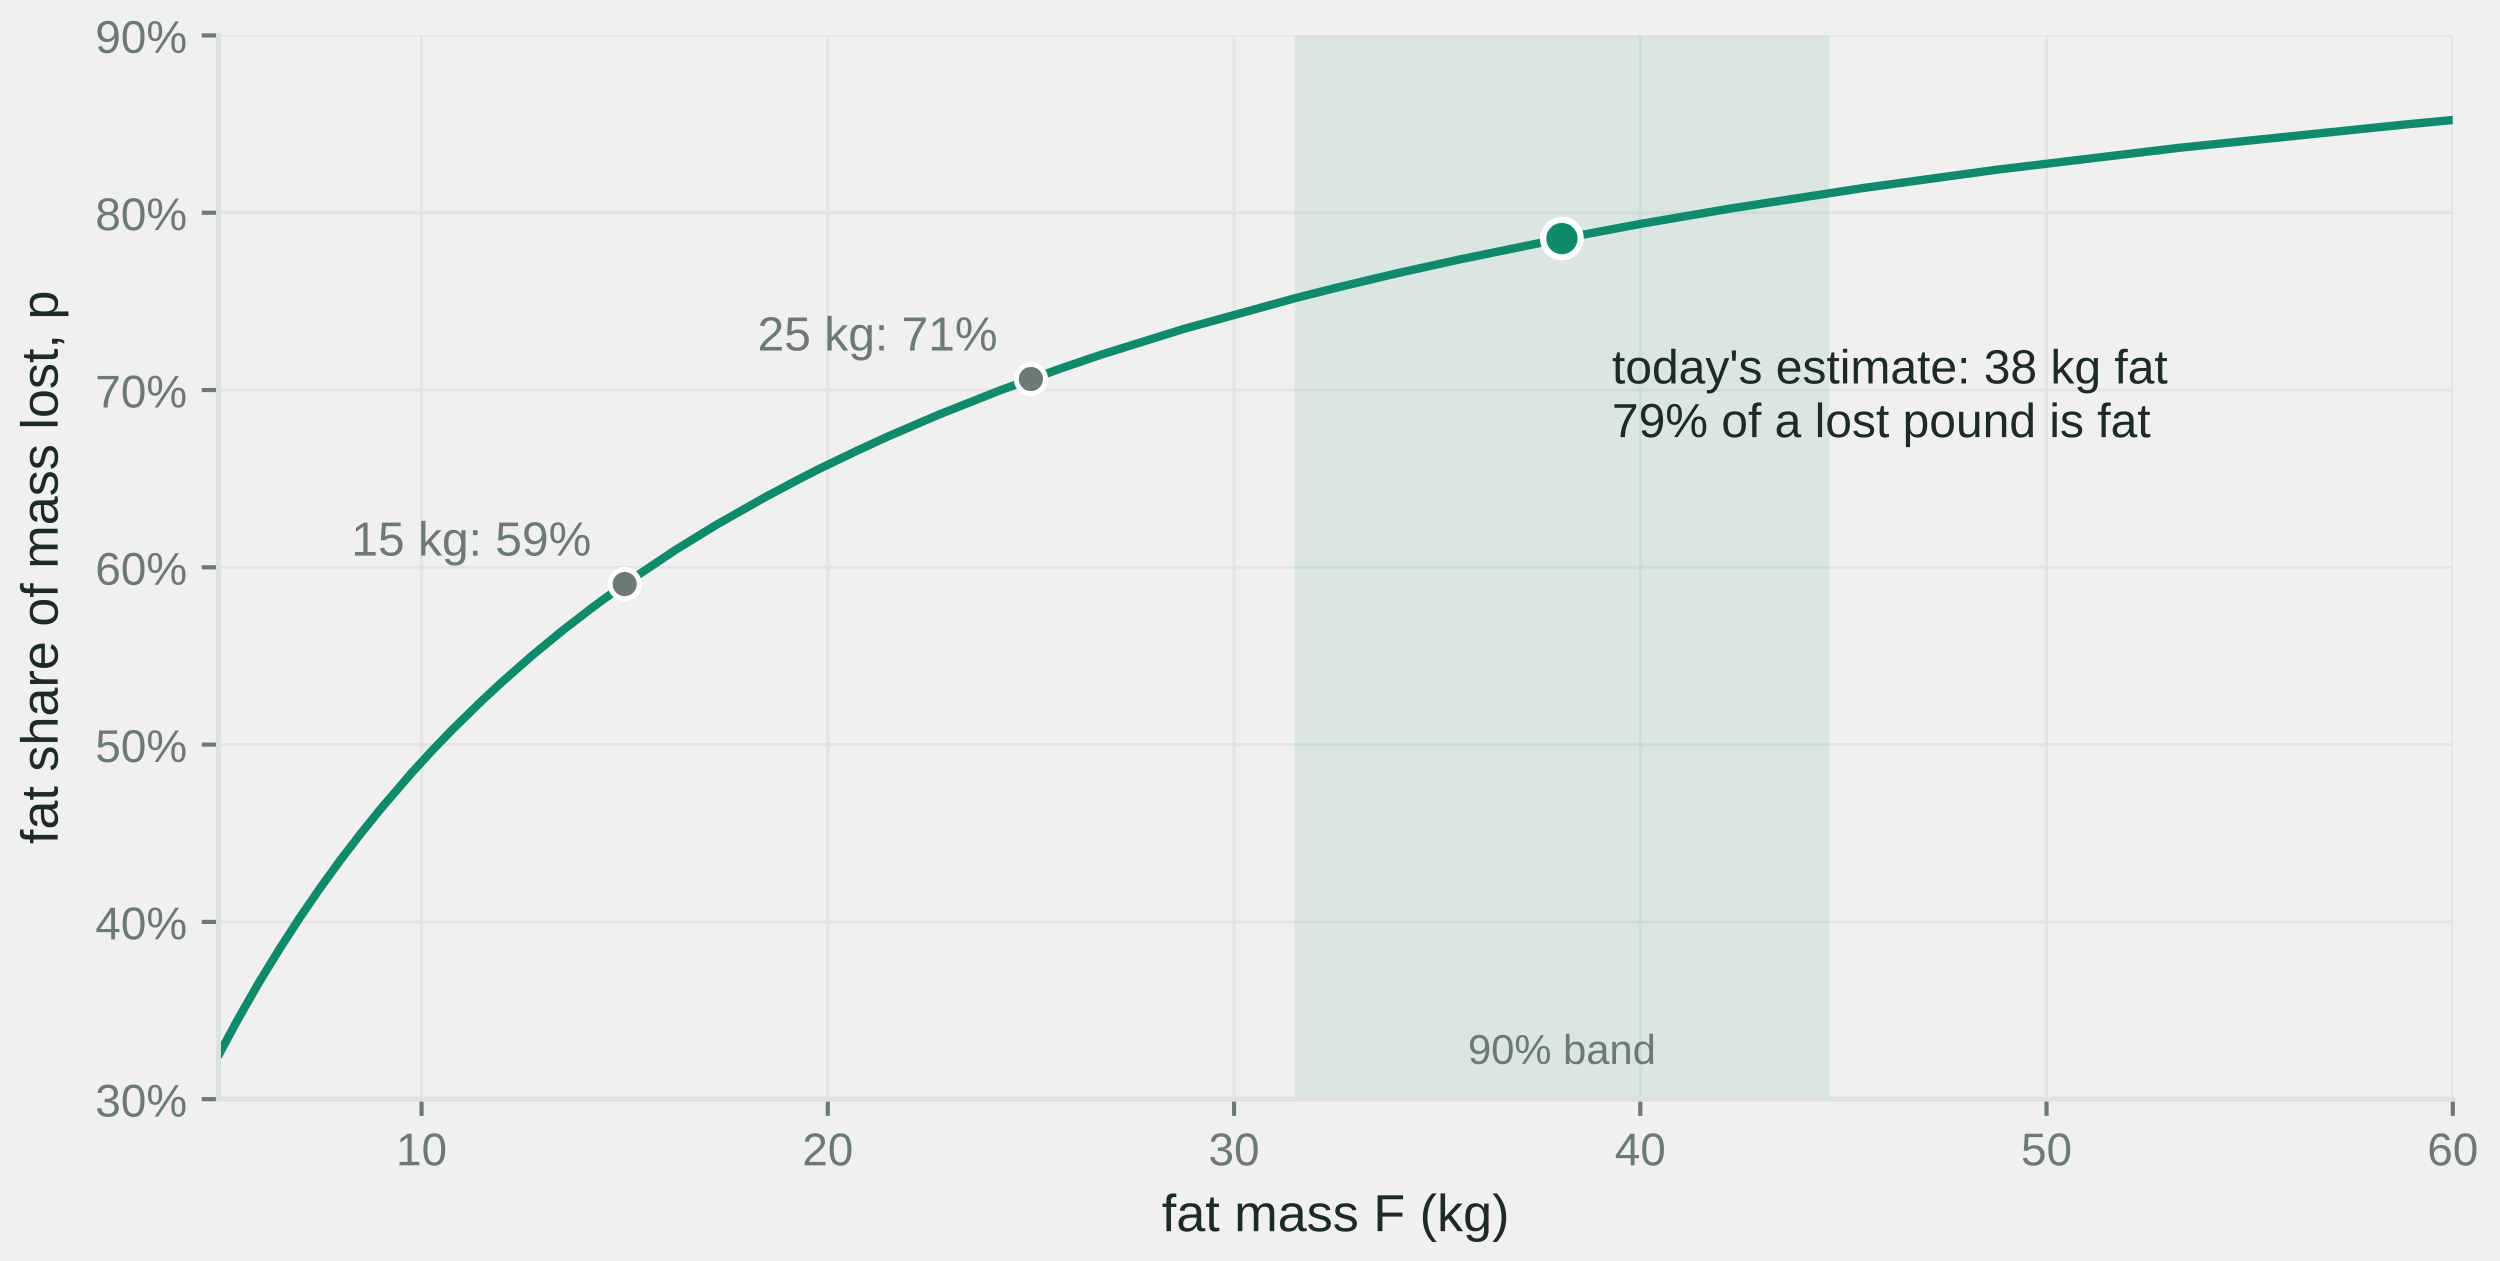
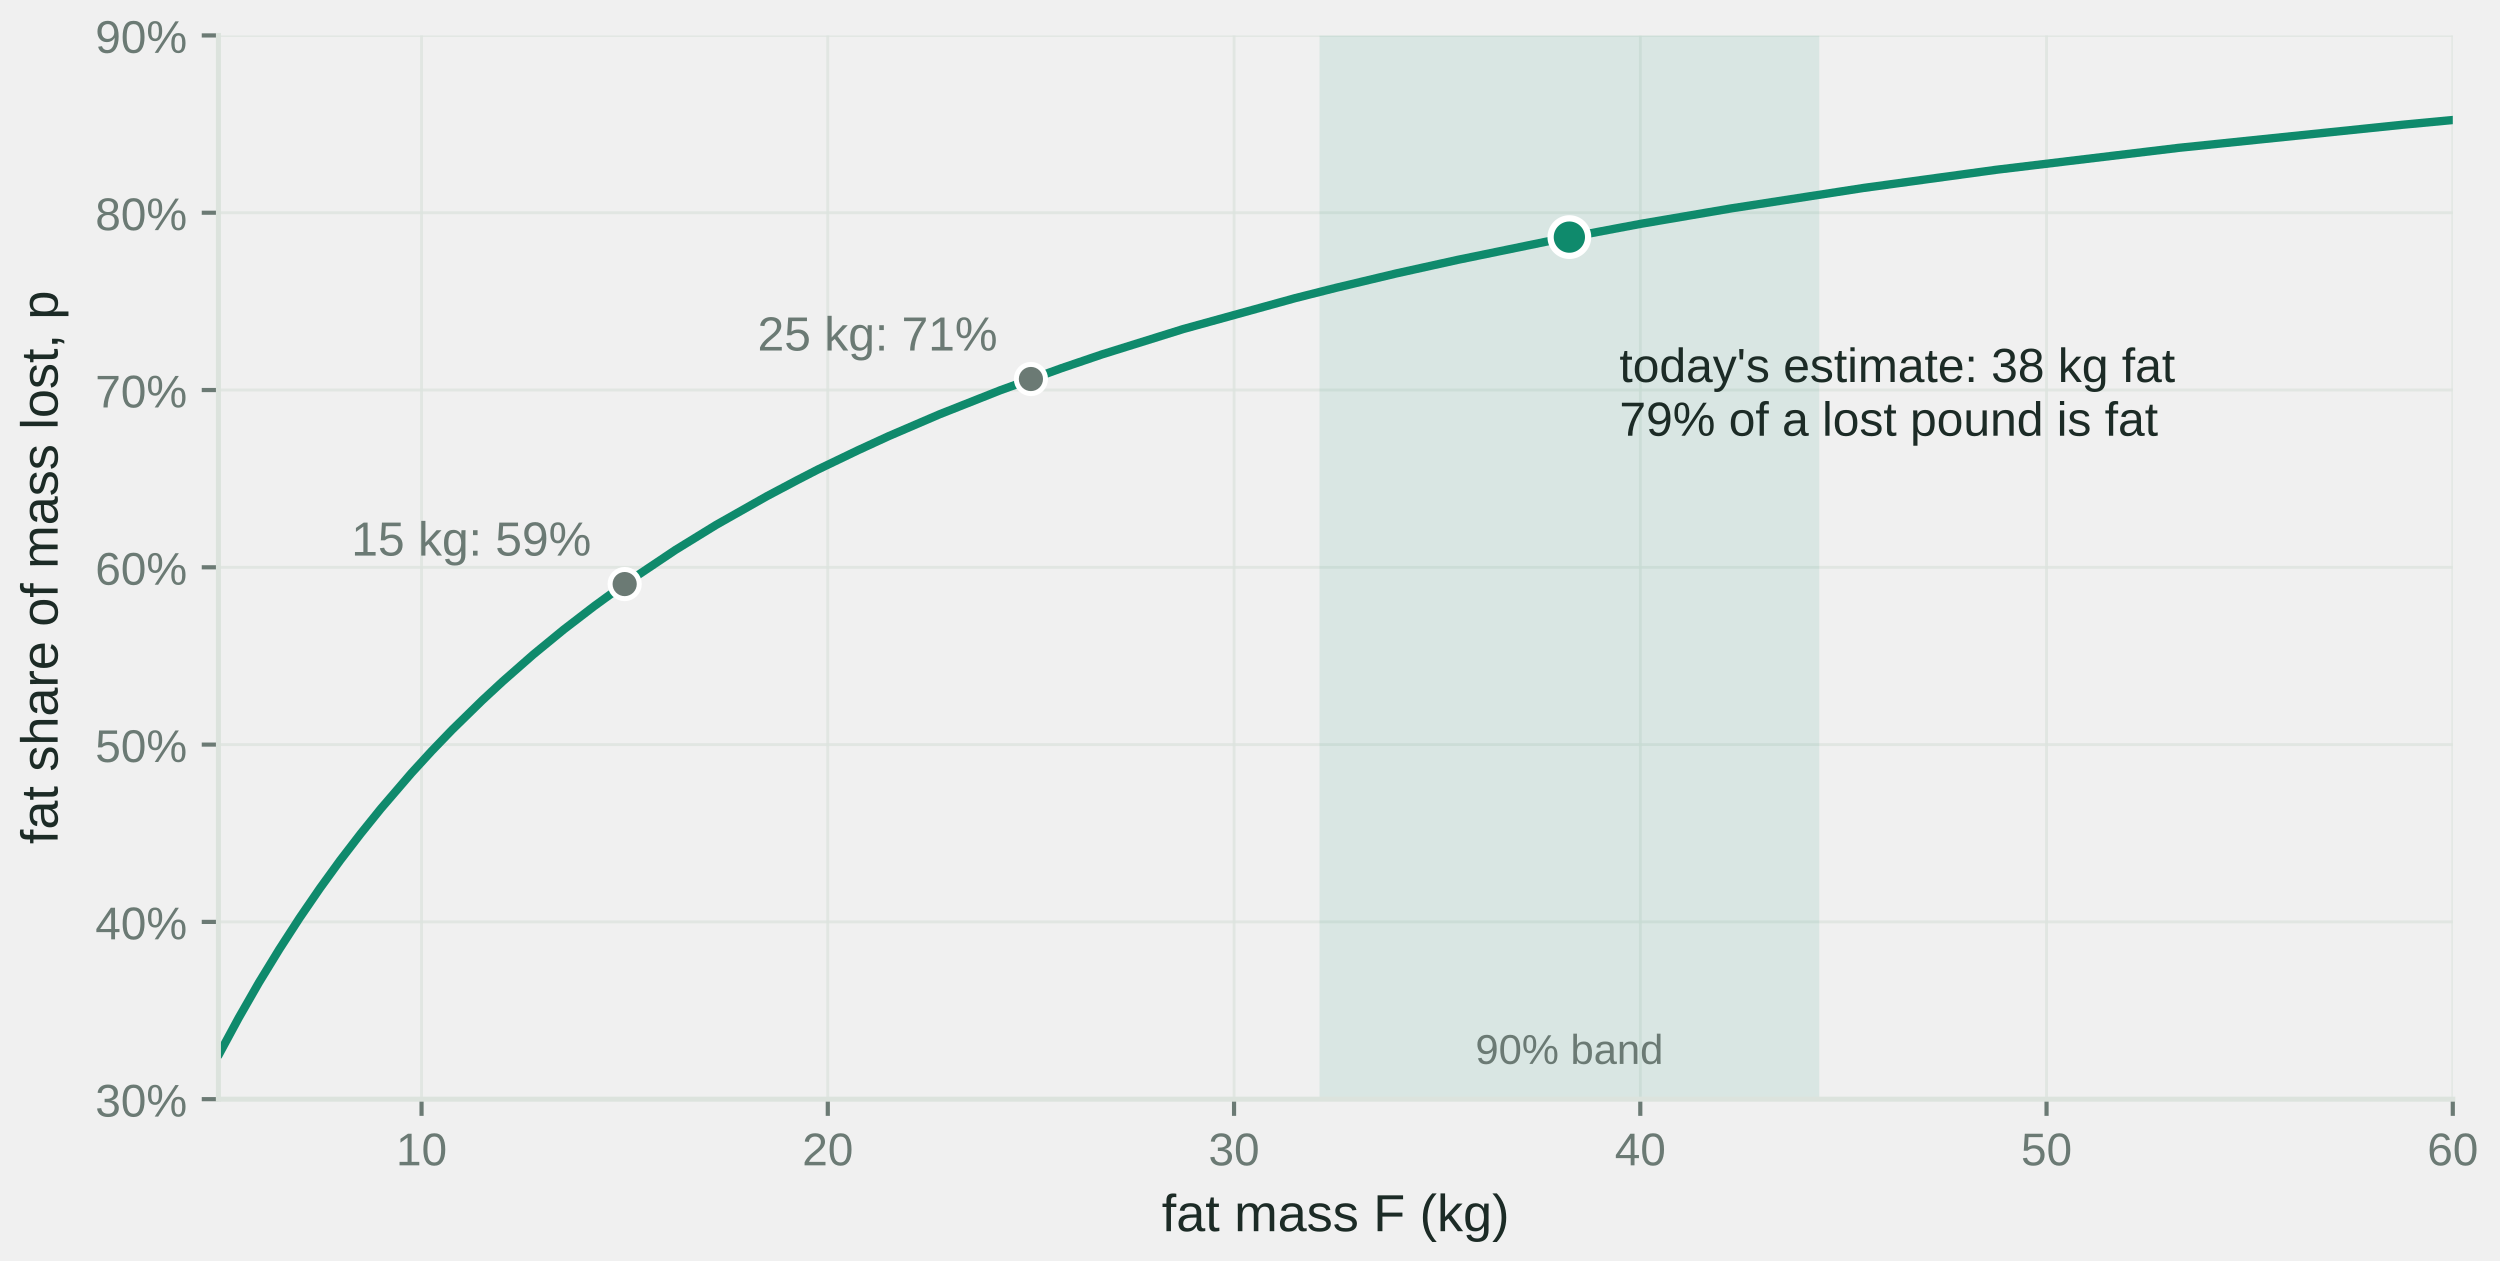
<svg xmlns="http://www.w3.org/2000/svg" xmlns:xlink="http://www.w3.org/1999/xlink" width="599.366pt" height="302.087pt" viewBox="0 0 599.366 302.087" version="1.1">
  <defs>
    <style type="text/css">*{stroke-linejoin: round; stroke-linecap: butt}</style>
  </defs>
  <g id="figure_1">
    <g id="patch_1">
      <path d="M -0 302.087  L 599.366 302.087  L 599.366 0  L -0 0  L -0 302.087  z " style="fill: none" />
    </g>
    <g id="axes_1">
      <g id="patch_2">
        <path d="M 52.367 263.523  L 588.047 263.523  L 588.047 8.499  L 52.367 8.499  L 52.367 263.523  z " style="fill: none" />
      </g>
      <g id="matplotlib.axis_1">
        <g id="xtick_1">
          <g id="line2d_1">
-             <path d="M 101.065 263.523  L 101.065 8.499  " clip-path="url(#p4c53c87e27)" style="fill: none; stroke: #dce3dd; stroke-opacity: 0.75; stroke-width: 0.7; stroke-linecap: round" />
+             <path d="M 101.065 263.523  L 101.065 8.499  " clip-path="url(#pb846ed6e99)" style="fill: none; stroke: #dce3dd; stroke-opacity: 0.75; stroke-width: 0.7; stroke-linecap: round" />
          </g>
          <g id="line2d_2">
            <defs>
-               <path id="me8adb8a931" d="M 0 0  L 0 4  " style="stroke: #6b7a74" />
+               <path id="mf4c7f24699" d="M 0 0  L 0 4  " style="stroke: #6b7a74" />
            </defs>
            <g>
-               <use xlink:href="#me8adb8a931" x="101.065" y="263.523" style="fill: #6b7a74; stroke: #6b7a74" />
+               <use xlink:href="#mf4c7f24699" x="101.065" y="263.523" style="fill: #6b7a74; stroke: #6b7a74" />
            </g>
          </g>
          <g id="text_1">
            <text style="font-size: 11px; font-family: 'Source Sans Pro', 'Source Sans 3', 'Helvetica Neue', 'Arial', 'DejaVu Sans', sans-serif; text-anchor: middle; fill: #6b7a74" x="101.065" y="279.381" transform="rotate(-0 101.0651 279.3814)">10</text>
          </g>
        </g>
        <g id="xtick_2">
          <g id="line2d_3">
-             <path d="M 198.461 263.523  L 198.461 8.499  " clip-path="url(#p4c53c87e27)" style="fill: none; stroke: #dce3dd; stroke-opacity: 0.75; stroke-width: 0.7; stroke-linecap: round" />
+             <path d="M 198.461 263.523  L 198.461 8.499  " clip-path="url(#pb846ed6e99)" style="fill: none; stroke: #dce3dd; stroke-opacity: 0.75; stroke-width: 0.7; stroke-linecap: round" />
          </g>
          <g id="line2d_4">
            <g>
-               <use xlink:href="#me8adb8a931" x="198.461" y="263.523" style="fill: #6b7a74; stroke: #6b7a74" />
+               <use xlink:href="#mf4c7f24699" x="198.461" y="263.523" style="fill: #6b7a74; stroke: #6b7a74" />
            </g>
          </g>
          <g id="text_2">
            <text style="font-size: 11px; font-family: 'Source Sans Pro', 'Source Sans 3', 'Helvetica Neue', 'Arial', 'DejaVu Sans', sans-serif; text-anchor: middle; fill: #6b7a74" x="198.461" y="279.381" transform="rotate(-0 198.4614 279.3814)">20</text>
          </g>
        </g>
        <g id="xtick_3">
          <g id="line2d_5">
-             <path d="M 295.858 263.523  L 295.858 8.499  " clip-path="url(#p4c53c87e27)" style="fill: none; stroke: #dce3dd; stroke-opacity: 0.75; stroke-width: 0.7; stroke-linecap: round" />
+             <path d="M 295.858 263.523  L 295.858 8.499  " clip-path="url(#pb846ed6e99)" style="fill: none; stroke: #dce3dd; stroke-opacity: 0.75; stroke-width: 0.7; stroke-linecap: round" />
          </g>
          <g id="line2d_6">
            <g>
-               <use xlink:href="#me8adb8a931" x="295.858" y="263.523" style="fill: #6b7a74; stroke: #6b7a74" />
+               <use xlink:href="#mf4c7f24699" x="295.858" y="263.523" style="fill: #6b7a74; stroke: #6b7a74" />
            </g>
          </g>
          <g id="text_3">
            <text style="font-size: 11px; font-family: 'Source Sans Pro', 'Source Sans 3', 'Helvetica Neue', 'Arial', 'DejaVu Sans', sans-serif; text-anchor: middle; fill: #6b7a74" x="295.858" y="279.381" transform="rotate(-0 295.8578 279.3814)">30</text>
          </g>
        </g>
        <g id="xtick_4">
          <g id="line2d_7">
-             <path d="M 393.254 263.523  L 393.254 8.499  " clip-path="url(#p4c53c87e27)" style="fill: none; stroke: #dce3dd; stroke-opacity: 0.75; stroke-width: 0.7; stroke-linecap: round" />
+             <path d="M 393.254 263.523  L 393.254 8.499  " clip-path="url(#pb846ed6e99)" style="fill: none; stroke: #dce3dd; stroke-opacity: 0.75; stroke-width: 0.7; stroke-linecap: round" />
          </g>
          <g id="line2d_8">
            <g>
-               <use xlink:href="#me8adb8a931" x="393.254" y="263.523" style="fill: #6b7a74; stroke: #6b7a74" />
+               <use xlink:href="#mf4c7f24699" x="393.254" y="263.523" style="fill: #6b7a74; stroke: #6b7a74" />
            </g>
          </g>
          <g id="text_4">
            <text style="font-size: 11px; font-family: 'Source Sans Pro', 'Source Sans 3', 'Helvetica Neue', 'Arial', 'DejaVu Sans', sans-serif; text-anchor: middle; fill: #6b7a74" x="393.254" y="279.381" transform="rotate(-0 393.2541 279.3814)">40</text>
          </g>
        </g>
        <g id="xtick_5">
          <g id="line2d_9">
-             <path d="M 490.651 263.523  L 490.651 8.499  " clip-path="url(#p4c53c87e27)" style="fill: none; stroke: #dce3dd; stroke-opacity: 0.75; stroke-width: 0.7; stroke-linecap: round" />
+             <path d="M 490.651 263.523  L 490.651 8.499  " clip-path="url(#pb846ed6e99)" style="fill: none; stroke: #dce3dd; stroke-opacity: 0.75; stroke-width: 0.7; stroke-linecap: round" />
          </g>
          <g id="line2d_10">
            <g>
-               <use xlink:href="#me8adb8a931" x="490.651" y="263.523" style="fill: #6b7a74; stroke: #6b7a74" />
+               <use xlink:href="#mf4c7f24699" x="490.651" y="263.523" style="fill: #6b7a74; stroke: #6b7a74" />
            </g>
          </g>
          <g id="text_5">
            <text style="font-size: 11px; font-family: 'Source Sans Pro', 'Source Sans 3', 'Helvetica Neue', 'Arial', 'DejaVu Sans', sans-serif; text-anchor: middle; fill: #6b7a74" x="490.651" y="279.381" transform="rotate(-0 490.6505 279.3814)">50</text>
          </g>
        </g>
        <g id="xtick_6">
          <g id="line2d_11">
-             <path d="M 588.047 263.523  L 588.047 8.499  " clip-path="url(#p4c53c87e27)" style="fill: none; stroke: #dce3dd; stroke-opacity: 0.75; stroke-width: 0.7; stroke-linecap: round" />
+             <path d="M 588.047 263.523  L 588.047 8.499  " clip-path="url(#pb846ed6e99)" style="fill: none; stroke: #dce3dd; stroke-opacity: 0.75; stroke-width: 0.7; stroke-linecap: round" />
          </g>
          <g id="line2d_12">
            <g>
-               <use xlink:href="#me8adb8a931" x="588.047" y="263.523" style="fill: #6b7a74; stroke: #6b7a74" />
+               <use xlink:href="#mf4c7f24699" x="588.047" y="263.523" style="fill: #6b7a74; stroke: #6b7a74" />
            </g>
          </g>
          <g id="text_6">
            <text style="font-size: 11px; font-family: 'Source Sans Pro', 'Source Sans 3', 'Helvetica Neue', 'Arial', 'DejaVu Sans', sans-serif; text-anchor: middle; fill: #6b7a74" x="588.047" y="279.381" transform="rotate(-0 588.0469 279.3814)">60</text>
          </g>
        </g>
        <g id="text_7">
          <text style="font-size: 12.5px; font-family: 'Source Sans Pro', 'Source Sans 3', 'Helvetica Neue', 'Arial', 'DejaVu Sans', sans-serif; text-anchor: middle; fill: #1c2b26" x="320.207" y="295.167" transform="rotate(-0 320.2069 295.1671)">fat mass F (kg)</text>
        </g>
      </g>
      <g id="matplotlib.axis_2">
        <g id="ytick_1">
          <g id="line2d_13">
-             <path d="M 52.367 263.523  L 588.047 263.523  " clip-path="url(#p4c53c87e27)" style="fill: none; stroke: #dce3dd; stroke-opacity: 0.75; stroke-width: 0.7; stroke-linecap: round" />
+             <path d="M 52.367 263.523  L 588.047 263.523  " clip-path="url(#pb846ed6e99)" style="fill: none; stroke: #dce3dd; stroke-opacity: 0.75; stroke-width: 0.7; stroke-linecap: round" />
          </g>
          <g id="line2d_14">
            <defs>
-               <path id="m5e5665c2b1" d="M 0 0  L -4 0  " style="stroke: #6b7a74" />
+               <path id="m1c5255050d" d="M 0 0  L -4 0  " style="stroke: #6b7a74" />
            </defs>
            <g>
-               <use xlink:href="#m5e5665c2b1" x="52.367" y="263.523" style="fill: #6b7a74; stroke: #6b7a74" />
+               <use xlink:href="#m1c5255050d" x="52.367" y="263.523" style="fill: #6b7a74; stroke: #6b7a74" />
            </g>
          </g>
          <g id="text_8">
            <text style="font-size: 11px; font-family: 'Source Sans Pro', 'Source Sans 3', 'Helvetica Neue', 'Arial', 'DejaVu Sans', sans-serif; text-anchor: end; fill: #6b7a74" x="44.867" y="267.702" transform="rotate(-0 44.86688 267.7023)">30%</text>
          </g>
        </g>
        <g id="ytick_2">
          <g id="line2d_15">
-             <path d="M 52.367 221.019  L 588.047 221.019  " clip-path="url(#p4c53c87e27)" style="fill: none; stroke: #dce3dd; stroke-opacity: 0.75; stroke-width: 0.7; stroke-linecap: round" />
+             <path d="M 52.367 221.019  L 588.047 221.019  " clip-path="url(#pb846ed6e99)" style="fill: none; stroke: #dce3dd; stroke-opacity: 0.75; stroke-width: 0.7; stroke-linecap: round" />
          </g>
          <g id="line2d_16">
            <g>
-               <use xlink:href="#m5e5665c2b1" x="52.367" y="221.019" style="fill: #6b7a74; stroke: #6b7a74" />
+               <use xlink:href="#m1c5255050d" x="52.367" y="221.019" style="fill: #6b7a74; stroke: #6b7a74" />
            </g>
          </g>
          <g id="text_9">
            <text style="font-size: 11px; font-family: 'Source Sans Pro', 'Source Sans 3', 'Helvetica Neue', 'Arial', 'DejaVu Sans', sans-serif; text-anchor: end; fill: #6b7a74" x="44.867" y="225.198" transform="rotate(-0 44.86688 225.1983)">40%</text>
          </g>
        </g>
        <g id="ytick_3">
          <g id="line2d_17">
-             <path d="M 52.367 178.515  L 588.047 178.515  " clip-path="url(#p4c53c87e27)" style="fill: none; stroke: #dce3dd; stroke-opacity: 0.75; stroke-width: 0.7; stroke-linecap: round" />
+             <path d="M 52.367 178.515  L 588.047 178.515  " clip-path="url(#pb846ed6e99)" style="fill: none; stroke: #dce3dd; stroke-opacity: 0.75; stroke-width: 0.7; stroke-linecap: round" />
          </g>
          <g id="line2d_18">
            <g>
-               <use xlink:href="#m5e5665c2b1" x="52.367" y="178.515" style="fill: #6b7a74; stroke: #6b7a74" />
+               <use xlink:href="#m1c5255050d" x="52.367" y="178.515" style="fill: #6b7a74; stroke: #6b7a74" />
            </g>
          </g>
          <g id="text_10">
            <text style="font-size: 11px; font-family: 'Source Sans Pro', 'Source Sans 3', 'Helvetica Neue', 'Arial', 'DejaVu Sans', sans-serif; text-anchor: end; fill: #6b7a74" x="44.867" y="182.694" transform="rotate(-0 44.86688 182.6943)">50%</text>
          </g>
        </g>
        <g id="ytick_4">
          <g id="line2d_19">
-             <path d="M 52.367 136.011  L 588.047 136.011  " clip-path="url(#p4c53c87e27)" style="fill: none; stroke: #dce3dd; stroke-opacity: 0.75; stroke-width: 0.7; stroke-linecap: round" />
+             <path d="M 52.367 136.011  L 588.047 136.011  " clip-path="url(#pb846ed6e99)" style="fill: none; stroke: #dce3dd; stroke-opacity: 0.75; stroke-width: 0.7; stroke-linecap: round" />
          </g>
          <g id="line2d_20">
            <g>
-               <use xlink:href="#m5e5665c2b1" x="52.367" y="136.011" style="fill: #6b7a74; stroke: #6b7a74" />
+               <use xlink:href="#m1c5255050d" x="52.367" y="136.011" style="fill: #6b7a74; stroke: #6b7a74" />
            </g>
          </g>
          <g id="text_11">
            <text style="font-size: 11px; font-family: 'Source Sans Pro', 'Source Sans 3', 'Helvetica Neue', 'Arial', 'DejaVu Sans', sans-serif; text-anchor: end; fill: #6b7a74" x="44.867" y="140.19" transform="rotate(-0 44.86688 140.1903)">60%</text>
          </g>
        </g>
        <g id="ytick_5">
          <g id="line2d_21">
-             <path d="M 52.367 93.507  L 588.047 93.507  " clip-path="url(#p4c53c87e27)" style="fill: none; stroke: #dce3dd; stroke-opacity: 0.75; stroke-width: 0.7; stroke-linecap: round" />
+             <path d="M 52.367 93.507  L 588.047 93.507  " clip-path="url(#pb846ed6e99)" style="fill: none; stroke: #dce3dd; stroke-opacity: 0.75; stroke-width: 0.7; stroke-linecap: round" />
          </g>
          <g id="line2d_22">
            <g>
-               <use xlink:href="#m5e5665c2b1" x="52.367" y="93.507" style="fill: #6b7a74; stroke: #6b7a74" />
+               <use xlink:href="#m1c5255050d" x="52.367" y="93.507" style="fill: #6b7a74; stroke: #6b7a74" />
            </g>
          </g>
          <g id="text_12">
            <text style="font-size: 11px; font-family: 'Source Sans Pro', 'Source Sans 3', 'Helvetica Neue', 'Arial', 'DejaVu Sans', sans-serif; text-anchor: end; fill: #6b7a74" x="44.867" y="97.686" transform="rotate(-0 44.86688 97.68628)">70%</text>
          </g>
        </g>
        <g id="ytick_6">
          <g id="line2d_23">
-             <path d="M 52.367 51.003  L 588.047 51.003  " clip-path="url(#p4c53c87e27)" style="fill: none; stroke: #dce3dd; stroke-opacity: 0.75; stroke-width: 0.7; stroke-linecap: round" />
+             <path d="M 52.367 51.003  L 588.047 51.003  " clip-path="url(#pb846ed6e99)" style="fill: none; stroke: #dce3dd; stroke-opacity: 0.75; stroke-width: 0.7; stroke-linecap: round" />
          </g>
          <g id="line2d_24">
            <g>
-               <use xlink:href="#m5e5665c2b1" x="52.367" y="51.003" style="fill: #6b7a74; stroke: #6b7a74" />
+               <use xlink:href="#m1c5255050d" x="52.367" y="51.003" style="fill: #6b7a74; stroke: #6b7a74" />
            </g>
          </g>
          <g id="text_13">
            <text style="font-size: 11px; font-family: 'Source Sans Pro', 'Source Sans 3', 'Helvetica Neue', 'Arial', 'DejaVu Sans', sans-serif; text-anchor: end; fill: #6b7a74" x="44.867" y="55.182" transform="rotate(-0 44.86688 55.18228)">80%</text>
          </g>
        </g>
        <g id="ytick_7">
          <g id="line2d_25">
-             <path d="M 52.367 8.499  L 588.047 8.499  " clip-path="url(#p4c53c87e27)" style="fill: none; stroke: #dce3dd; stroke-opacity: 0.75; stroke-width: 0.7; stroke-linecap: round" />
+             <path d="M 52.367 8.499  L 588.047 8.499  " clip-path="url(#pb846ed6e99)" style="fill: none; stroke: #dce3dd; stroke-opacity: 0.75; stroke-width: 0.7; stroke-linecap: round" />
          </g>
          <g id="line2d_26">
            <g>
-               <use xlink:href="#m5e5665c2b1" x="52.367" y="8.499" style="fill: #6b7a74; stroke: #6b7a74" />
+               <use xlink:href="#m1c5255050d" x="52.367" y="8.499" style="fill: #6b7a74; stroke: #6b7a74" />
            </g>
          </g>
          <g id="text_14">
            <text style="font-size: 11px; font-family: 'Source Sans Pro', 'Source Sans 3', 'Helvetica Neue', 'Arial', 'DejaVu Sans', sans-serif; text-anchor: end; fill: #6b7a74" x="44.867" y="12.678" transform="rotate(-0 44.86688 12.67828)">90%</text>
          </g>
        </g>
        <g id="text_15">
          <text style="font-size: 12.5px; font-family: 'Source Sans Pro', 'Source Sans 3', 'Helvetica Neue', 'Arial', 'DejaVu Sans', sans-serif; text-anchor: middle; fill: #1c2b26" x="13.818" y="136.011" transform="rotate(-90 13.81805 136.0111)">fat share of mass lost, p</text>
        </g>
      </g>
      <g id="patch_3">
-         <path d="M 310.396 263.523  L 438.537 263.523  L 438.537 8.499  L 310.396 8.499  z " clip-path="url(#p4c53c87e27)" style="fill: #0f8a6c; opacity: 0.1" />
+         <path d="M 316.344 263.523  L 436.154 263.523  L 436.154 8.499  L 316.344 8.499  z " clip-path="url(#pb846ed6e99)" style="fill: #0f8a6c; opacity: 0.1" />
      </g>
      <g id="line2d_27">
-         <path d="M 52.367 253.025  L 57.237 244.014  L 62.107 235.513  L 66.976 227.565  L 71.846 220.042  L 76.716 212.943  L 81.586 206.228  L 86.456 199.895  L 91.325 193.859  L 98.63 185.358  L 103.5 180.045  L 108.37 174.987  L 115.675 167.847  L 120.544 163.341  L 127.849 156.923  L 135.154 150.93  L 142.459 145.32  L 149.763 140.007  L 161.938 131.846  L 171.677 125.853  L 183.852 118.967  L 191.157 115.099  L 196.027 112.591  L 205.766 107.916  L 213.071 104.558  L 225.245 99.33  L 239.855 93.55  L 254.464 88.279  L 264.204 84.964  L 283.683 78.886  L 310.467 71.49  L 320.207 69.025  L 334.816 65.54  L 349.426 62.309  L 371.34 57.804  L 393.254 53.681  L 415.168 49.941  L 446.822 45.053  L 478.476 40.717  L 522.304 35.447  L 575.872 29.921  L 588.047 28.774  L 588.047 28.774  " clip-path="url(#p4c53c87e27)" style="fill: none; stroke: #0f8a6c; stroke-width: 2; stroke-linecap: round" />
+         <path d="M 52.367 253.025  L 57.237 244.014  L 62.107 235.513  L 66.976 227.565  L 71.846 220.042  L 76.716 212.943  L 81.586 206.228  L 86.456 199.895  L 91.325 193.859  L 98.63 185.358  L 103.5 180.045  L 108.37 174.987  L 115.675 167.847  L 120.544 163.341  L 127.849 156.923  L 135.154 150.93  L 142.459 145.32  L 149.763 140.007  L 161.938 131.846  L 171.677 125.853  L 183.852 118.967  L 191.157 115.099  L 196.027 112.591  L 205.766 107.916  L 213.071 104.558  L 225.245 99.33  L 239.855 93.55  L 254.464 88.279  L 264.204 84.964  L 283.683 78.886  L 310.467 71.49  L 320.207 69.025  L 334.816 65.54  L 349.426 62.309  L 371.34 57.804  L 393.254 53.681  L 415.168 49.941  L 446.822 45.053  L 478.476 40.717  L 522.304 35.447  L 575.872 29.921  L 588.047 28.774  L 588.047 28.774  " clip-path="url(#pb846ed6e99)" style="fill: none; stroke: #0f8a6c; stroke-width: 2; stroke-linecap: round" />
      </g>
      <g id="patch_4">
        <path d="M 52.367 263.523  L 52.367 8.499  " style="fill: none; stroke: #dce3dd; stroke-width: 1.2; stroke-linejoin: miter; stroke-linecap: square" />
      </g>
      <g id="patch_5">
        <path d="M 52.367 263.523  L 588.047 263.523  " style="fill: none; stroke: #dce3dd; stroke-width: 1.2; stroke-linejoin: miter; stroke-linecap: square" />
      </g>
      <g id="text_16">
-         <text style="font-size: 11.5px; font-family: 'Source Sans Pro', 'Source Sans 3', 'Helvetica Neue', 'Arial', 'DejaVu Sans', sans-serif; fill: #1c2b26" transform="translate(386.4664 91.93047)">today's estimate: 38 kg fat</text>
-         <text style="font-size: 11.5px; font-family: 'Source Sans Pro', 'Source Sans 3', 'Helvetica Neue', 'Arial', 'DejaVu Sans', sans-serif; fill: #1c2b26" transform="translate(386.4664 104.808)">79% of a lost pound is fat</text>
+         <text style="font-size: 11.5px; font-family: 'Source Sans Pro', 'Source Sans 3', 'Helvetica Neue', 'Arial', 'DejaVu Sans', sans-serif; fill: #1c2b26" transform="translate(388.2487 91.58746)">today's estimate: 38 kg fat</text>
+         <text style="font-size: 11.5px; font-family: 'Source Sans Pro', 'Source Sans 3', 'Helvetica Neue', 'Arial', 'DejaVu Sans', sans-serif; fill: #1c2b26" transform="translate(388.2487 104.4649)">79% of a lost pound is fat</text>
      </g>
      <g id="text_17">
        <text style="font-size: 11.5px; font-family: 'Source Sans Pro', 'Source Sans 3', 'Helvetica Neue', 'Arial', 'DejaVu Sans', sans-serif; text-anchor: end; fill: #6b7a74" x="141.763" y="133.201" transform="rotate(-0 141.7632 133.2005)">15 kg: 59%</text>
      </g>
      <g id="text_18">
        <text style="font-size: 11.5px; font-family: 'Source Sans Pro', 'Source Sans 3', 'Helvetica Neue', 'Arial', 'DejaVu Sans', sans-serif; text-anchor: end; fill: #6b7a74" x="239.16" y="84.039" transform="rotate(-0 239.1596 84.03893)">25 kg: 71%</text>
      </g>
      <g id="text_19">
-         <text style="font-size: 10px; font-family: 'Source Sans Pro', 'Source Sans 3', 'Helvetica Neue', 'Arial', 'DejaVu Sans', sans-serif; text-anchor: middle; fill: #6b7a74" x="374.466" y="255.068" transform="rotate(-0 374.4664 255.0679)">90% band</text>
+         <text style="font-size: 10px; font-family: 'Source Sans Pro', 'Source Sans 3', 'Helvetica Neue', 'Arial', 'DejaVu Sans', sans-serif; text-anchor: middle; fill: #6b7a74" x="376.249" y="255.068" transform="rotate(-0 376.2487 255.0679)">90% band</text>
      </g>
      <g id="line2d_28">
        <defs>
-           <path id="maff8cd58c8" d="M 0 4.5  C 1.193 4.5 2.338 4.026 3.182 3.182  C 4.026 2.338 4.5 1.193 4.5 0  C 4.5 -1.193 4.026 -2.338 3.182 -3.182  C 2.338 -4.026 1.193 -4.5 0 -4.5  C -1.193 -4.5 -2.338 -4.026 -3.182 -3.182  C -4.026 -2.338 -4.5 -1.193 -4.5 0  C -4.5 1.193 -4.026 2.338 -3.182 3.182  C -2.338 4.026 -1.193 4.5 0 4.5  z " style="stroke: #ffffff; stroke-width: 1.5" />
+           <path id="m9f04f4c169" d="M 0 4.5  C 1.193 4.5 2.338 4.026 3.182 3.182  C 4.026 2.338 4.5 1.193 4.5 0  C 4.5 -1.193 4.026 -2.338 3.182 -3.182  C 2.338 -4.026 1.193 -4.5 0 -4.5  C -1.193 -4.5 -2.338 -4.026 -3.182 -3.182  C -4.026 -2.338 -4.5 -1.193 -4.5 0  C -4.5 1.193 -4.026 2.338 -3.182 3.182  C -2.338 4.026 -1.193 4.5 0 4.5  z " style="stroke: #ffffff; stroke-width: 1.5" />
        </defs>
-         <g clip-path="url(#p4c53c87e27)">
-           <use xlink:href="#maff8cd58c8" x="374.466" y="57.192" style="fill: #0f8a6c; stroke: #ffffff; stroke-width: 1.5" />
+         <g clip-path="url(#pb846ed6e99)">
+           <use xlink:href="#m9f04f4c169" x="376.249" y="56.849" style="fill: #0f8a6c; stroke: #ffffff; stroke-width: 1.5" />
        </g>
      </g>
      <g id="line2d_29">
        <defs>
-           <path id="m901d541dc8" d="M 0 3.5  C 0.928 3.5 1.819 3.131 2.475 2.475  C 3.131 1.819 3.5 0.928 3.5 0  C 3.5 -0.928 3.131 -1.819 2.475 -2.475  C 1.819 -3.131 0.928 -3.5 0 -3.5  C -0.928 -3.5 -1.819 -3.131 -2.475 -2.475  C -3.131 -1.819 -3.5 -0.928 -3.5 0  C -3.5 0.928 -3.131 1.819 -2.475 2.475  C -1.819 3.131 -0.928 3.5 0 3.5  z " style="stroke: #ffffff; stroke-width: 1.2" />
+           <path id="mbb0952328b" d="M 0 3.5  C 0.928 3.5 1.819 3.131 2.475 2.475  C 3.131 1.819 3.5 0.928 3.5 0  C 3.5 -0.928 3.131 -1.819 2.475 -2.475  C 1.819 -3.131 0.928 -3.5 0 -3.5  C -0.928 -3.5 -1.819 -3.131 -2.475 -2.475  C -3.131 -1.819 -3.5 -0.928 -3.5 0  C -3.5 0.928 -3.131 1.819 -2.475 2.475  C -1.819 3.131 -0.928 3.5 0 3.5  z " style="stroke: #ffffff; stroke-width: 1.2" />
        </defs>
-         <g clip-path="url(#p4c53c87e27)">
-           <use xlink:href="#m901d541dc8" x="149.763" y="140.027" style="fill: #6b7a74; stroke: #ffffff; stroke-width: 1.2" />
+         <g clip-path="url(#pb846ed6e99)">
+           <use xlink:href="#mbb0952328b" x="149.763" y="140.027" style="fill: #6b7a74; stroke: #ffffff; stroke-width: 1.2" />
        </g>
      </g>
      <g id="line2d_30">
-         <g clip-path="url(#p4c53c87e27)">
-           <use xlink:href="#m901d541dc8" x="247.16" y="90.866" style="fill: #6b7a74; stroke: #ffffff; stroke-width: 1.2" />
+         <g clip-path="url(#pb846ed6e99)">
+           <use xlink:href="#mbb0952328b" x="247.16" y="90.866" style="fill: #6b7a74; stroke: #ffffff; stroke-width: 1.2" />
        </g>
      </g>
    </g>
  </g>
  <defs>
-     <clipPath id="p4c53c87e27">
+     <clipPath id="pb846ed6e99">
      <rect x="52.367" y="8.499" width="535.68" height="255.024" />
    </clipPath>
  </defs>
</svg>
